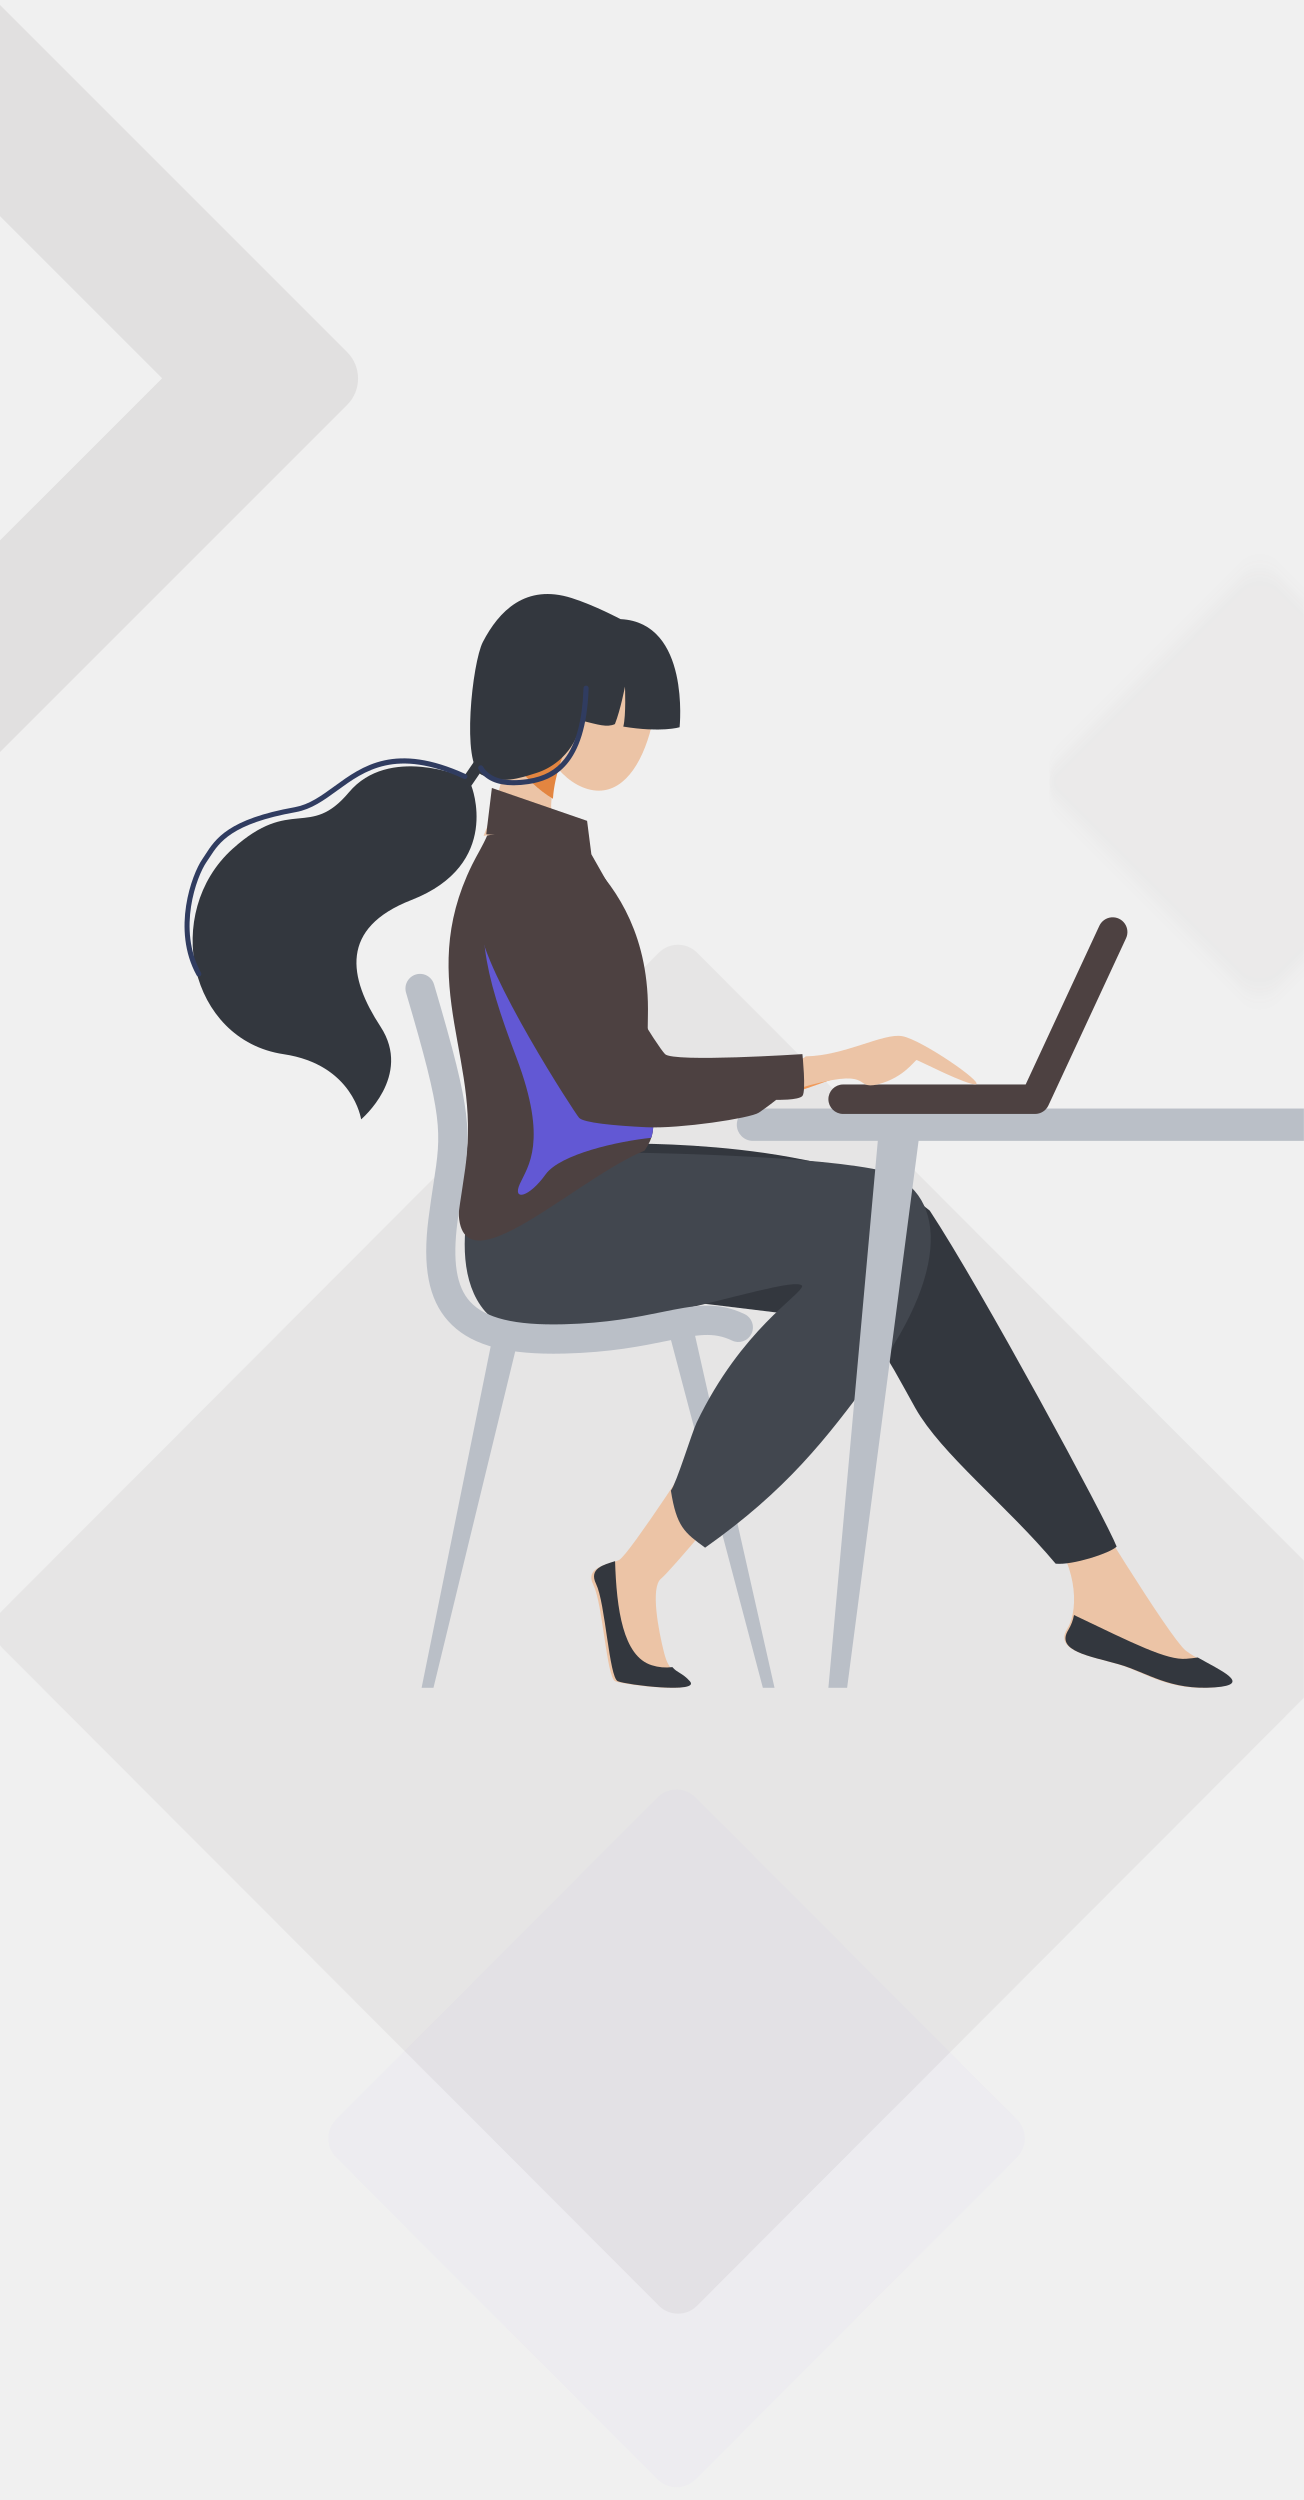
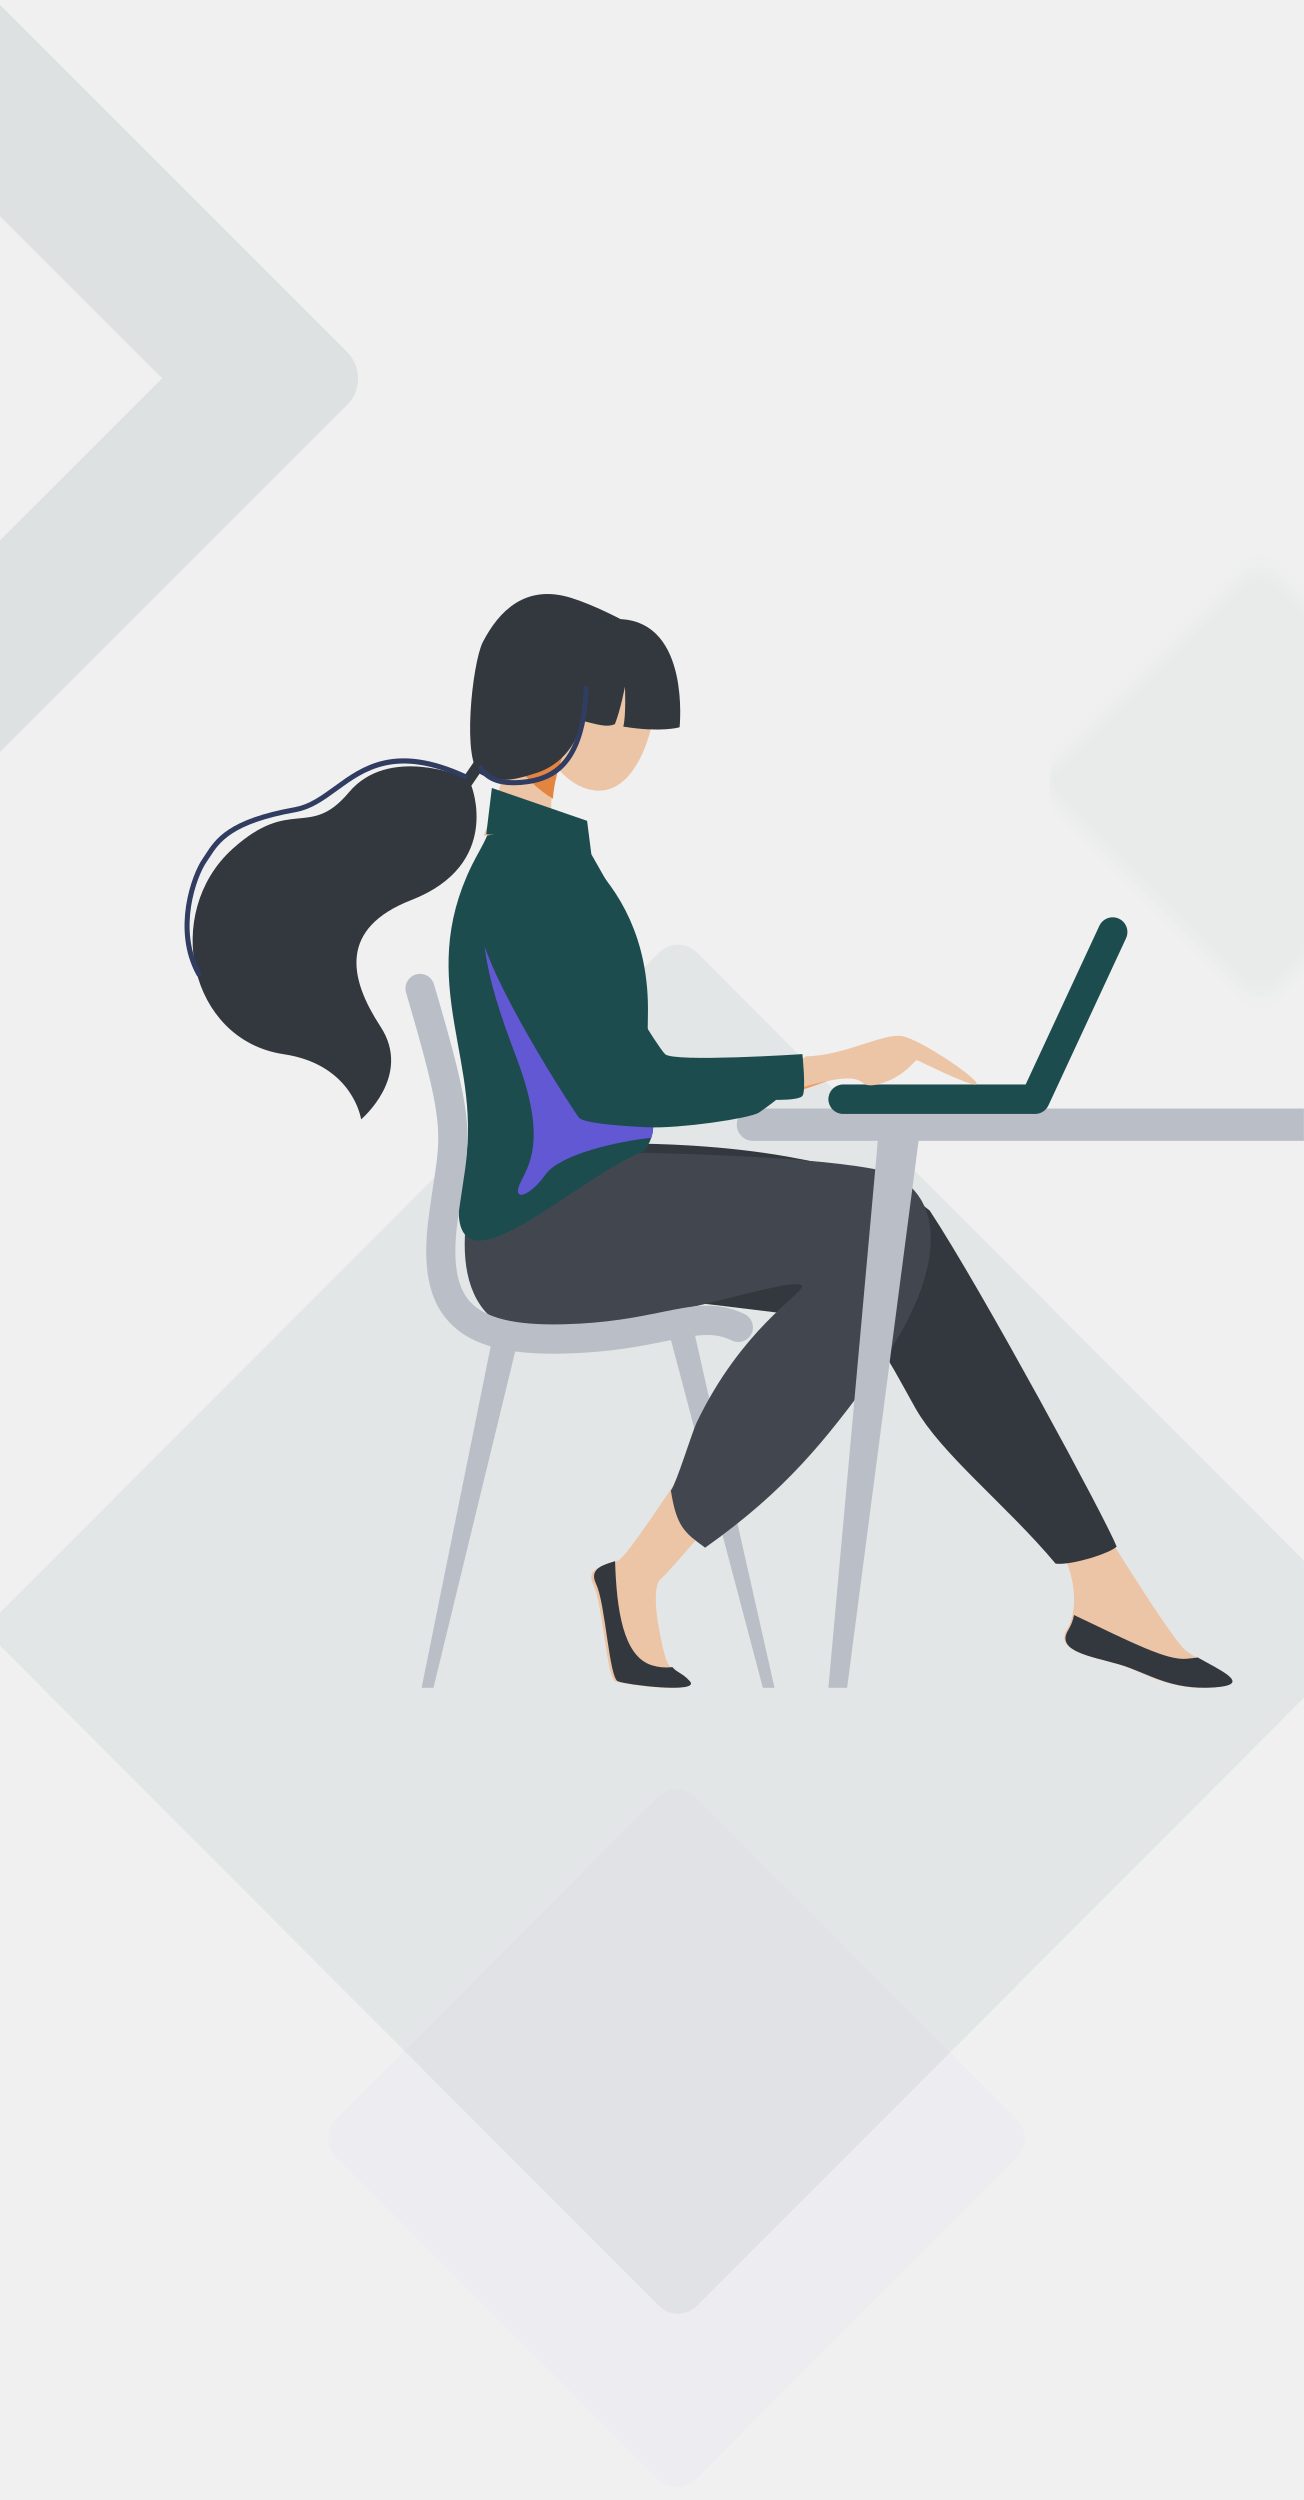
<svg xmlns="http://www.w3.org/2000/svg" xmlns:xlink="http://www.w3.org/1999/xlink" width="484px" height="928px" viewBox="0 0 484 928" version="1.1">
  <defs>
    <rect id="path-1" x="0" y="0" width="484" height="928" />
    <filter x="-7.7%" y="-7.7%" width="115.4%" height="115.4%" filterUnits="objectBoundingBox" id="filter-3">
      <feGaussianBlur stdDeviation="3" in="SourceGraphic" />
    </filter>
  </defs>
  <g id="📝-Pages-New" stroke="none" stroke-width="1" fill="none" fill-rule="evenodd">
    <g id="Create-Account" transform="translate(0, -120)">
      <g id="Illustrations" transform="translate(0, 37)">
        <g id="illustration" transform="translate(0, 83)">
          <mask id="mask-2" fill="white">
            <use xlink:href="#path-1" />
          </mask>
          <g id="Mask" />
          <g id="Shape" mask="url(#mask-2)">
            <g transform="translate(171.7812, 447.6396) rotate(-270) translate(-171.7812, -447.6396) translate(-308.2188, 68.63965)" id="Rectangle">
              <path d="M741.645,205.146 L910.489,205.303 C916.004,205.308 920.474,209.778 920.479,215.294 L920.636,384.137 C920.641,389.66 916.168,394.141 910.645,394.146 C910.639,394.146 910.633,394.146 910.627,394.146 L741.783,393.99 C736.268,393.985 731.798,389.515 731.793,383.999 L731.636,215.156 C731.631,209.633 736.104,205.152 741.627,205.146 C741.633,205.146 741.639,205.146 741.645,205.146 Z" fill="#7666F8" fill-rule="evenodd" opacity="0.026" transform="translate(826.136, 299.6463) rotate(-45) translate(-826.136, -299.6463) " />
-               <path d="M274.258,24.85 L370.793,24.939 C376.309,24.944 380.779,29.414 380.784,34.93 L380.873,131.465 C380.878,136.988 376.405,141.469 370.883,141.474 C370.876,141.474 370.87,141.474 370.864,141.474 L274.329,141.385 C268.814,141.379 264.344,136.909 264.339,131.394 L264.249,34.859 C264.244,29.336 268.717,24.855 274.24,24.85 C274.246,24.85 274.252,24.85 274.258,24.85 Z" fill="#4D4141" fill-rule="evenodd" opacity="0.038" filter="url(#filter-3)" transform="translate(322.5612, 83.16192) rotate(-45) translate(-322.5612, -83.16192) " />
-               <path d="M464.544,116.53 L809.409,116.85 C814.925,116.855 819.395,121.325 819.4,126.841 L819.72,471.706 C819.725,477.229 815.252,481.71 809.729,481.715 C809.723,481.715 809.717,481.715 809.711,481.715 L464.846,481.395 C459.33,481.39 454.86,476.92 454.855,471.404 L454.535,126.54 C454.53,121.017 459.003,116.535 464.526,116.53 C464.532,116.53 464.538,116.53 464.544,116.53 Z" fill="#4D4141" fill-rule="evenodd" opacity="0.066" transform="translate(637.1275, 299.1227) rotate(-45) translate(-637.1275, -299.1227) " />
-               <path d="M281.011,462.801 C288.681,462.801 294.898,469.006 294.898,476.661 L294.898,692.882 C294.898,700.537 288.681,706.742 281.011,706.742 L64.389,706.742 C56.72,706.742 50.503,700.537 50.503,692.882 L50.503,476.661 C50.503,469.006 56.72,462.801 64.389,462.801 L281.011,462.801 Z M239.353,518.241 L106.047,518.241 L106.047,651.3 L239.353,651.3 L239.353,518.241 Z" fill="#4D4141" fill-rule="nonzero" opacity="0.09" transform="translate(172.7002, 584.7714) rotate(-45) translate(-172.7002, -584.7714) " />
+               <path d="M274.258,24.85 L370.793,24.939 C376.309,24.944 380.779,29.414 380.784,34.93 L380.873,131.465 C380.878,136.988 376.405,141.469 370.883,141.474 C370.876,141.474 370.87,141.474 370.864,141.474 L274.329,141.385 C268.814,141.379 264.344,136.909 264.339,131.394 L264.249,34.859 C264.244,29.336 268.717,24.855 274.24,24.85 C274.246,24.85 274.252,24.85 274.258,24.85 Z" fill="#1D4C4F" fill-rule="evenodd" opacity="0.038" filter="url(#filter-3)" transform="translate(322.5612, 83.16192) rotate(-45) translate(-322.5612, -83.16192) " />
+               <path d="M464.544,116.53 L809.409,116.85 C814.925,116.855 819.395,121.325 819.4,126.841 L819.72,471.706 C819.725,477.229 815.252,481.71 809.729,481.715 C809.723,481.715 809.717,481.715 809.711,481.715 L464.846,481.395 C459.33,481.39 454.86,476.92 454.855,471.404 L454.535,126.54 C454.53,121.017 459.003,116.535 464.526,116.53 C464.532,116.53 464.538,116.53 464.544,116.53 Z" fill="#1D4C4F" fill-rule="evenodd" opacity="0.066" transform="translate(637.1275, 299.1227) rotate(-45) translate(-637.1275, -299.1227) " />
+               <path d="M281.011,462.801 C288.681,462.801 294.898,469.006 294.898,476.661 L294.898,692.882 C294.898,700.537 288.681,706.742 281.011,706.742 L64.389,706.742 C56.72,706.742 50.503,700.537 50.503,692.882 L50.503,476.661 C50.503,469.006 56.72,462.801 64.389,462.801 L281.011,462.801 Z M239.353,518.241 L106.047,518.241 L106.047,651.3 L239.353,651.3 L239.353,518.241 Z" fill="#1D4C4F" fill-rule="nonzero" opacity="0.09" transform="translate(172.7002, 584.7714) rotate(-45) translate(-172.7002, -584.7714) " />
            </g>
          </g>
          <g id="Untitled-1" mask="url(#mask-2)">
            <g transform="translate(322, 423.5) scale(-1, 1) translate(-322, -423.5) translate(68, 220)">
              <rect id="Rectangle" fill="#BABFC7" fill-rule="evenodd" x="0.5" y="191.5" width="302" height="12" rx="6" />
              <path d="M374.566,41.156 C378.646,55.297 368.685,69.869 357.716,72.93 C346.747,75.991 338.915,66.384 334.835,52.243 C330.754,38.102 336.344,24.16 347.316,21.099 C358.289,18.037 370.49,27.019 374.566,41.156 Z" id="Path" fill="#ECC4A6" fill-rule="nonzero" />
              <path d="M314.941,314.5 C314.941,314.5 342.479,357.212 346.2,359.071 C349.922,360.929 359.217,361.389 355.732,368.343 C352.247,375.296 350.85,402.699 347.609,404.093 C344.367,405.488 316.461,408.729 320.646,404.093 C324.832,399.457 327.404,401.775 329.516,393.415 C331.629,385.055 334.592,369.27 330.642,366.021 C326.693,362.772 302.5,333.546 302.5,333.546 L314.941,314.5 Z" id="Path" fill="#ECC4A6" fill-rule="nonzero" />
              <path d="M175.522,332.5 C175.522,332.5 142.054,387.732 135.854,392.696 C129.655,397.661 109.208,405.112 125.938,406.351 C142.668,407.591 150.728,400.767 161.266,397.661 C171.805,394.555 184.815,392.696 179.857,384.63 C174.899,376.563 176.96,358.95 187.65,347.778 C198.339,336.605 175.522,332.5 175.522,332.5 Z" id="Path" fill="#ECC4A6" fill-rule="nonzero" />
              <path d="M346.709,204.542 C346.709,204.542 263.767,202.372 230.883,229.371 C211.648,258.546 165.116,344.628 161.5,354.099 C163.982,356.582 177.944,361.071 184.146,360.44 C202.452,338.609 226.644,319.729 236.265,302.604 C248.125,281.497 251.78,270.946 271.011,269.082 C290.243,267.219 333.681,261.014 346.709,261.014 C359.738,261.014 346.709,204.542 346.709,204.542 Z" id="Path" fill="#33373E" fill-rule="evenodd" />
              <polygon id="Path" fill="#BABFC7" fill-rule="evenodd" points="419.5 406.5 415.094 406.5 383.5 276.5 393.192 276.5" />
              <polygon id="Path" fill="#BABFC7" fill-rule="evenodd" points="288.5 406.5 292.831 406.5 328.5 271.5 318.962 271.5" />
              <path d="M393.965,199.5 L345.631,207.81 C345.631,207.81 281.401,208.398 252.039,213.851 C225.328,218.804 221.381,249.041 252.039,290.693 C269.448,314.348 284.167,333.231 314.267,354.5 C321.927,348.897 324.853,346.766 326.972,333.301 C324.791,330.323 319.152,311.695 317.402,308.049 C300.754,273.369 278.529,260.754 278.207,257.344 C281.936,251.303 377.041,288.837 395.952,266.756 C414.025,245.673 393.965,199.5 393.965,199.5 Z" id="Path" fill="#42474F" fill-rule="evenodd" />
-               <path d="M395.121,90.048 C382.403,88.267 369.448,90.682 357.335,99.432 C346.746,110.202 334.768,127.964 335.501,157.263 C336.435,194.468 329.731,196.859 336.722,207.091 C365.877,219.088 415.742,270.731 403.997,215.384 C395.498,175.312 422.648,145.437 400.744,100.984 C398.96,97.366 396.734,93.859 395.121,90.048 Z" id="Path" fill="#4D4141" fill-rule="evenodd" />
+               <path d="M395.121,90.048 C382.403,88.267 369.448,90.682 357.335,99.432 C346.746,110.202 334.768,127.964 335.501,157.263 C336.435,194.468 329.731,196.859 336.722,207.091 C365.877,219.088 415.742,270.731 403.997,215.384 C395.498,175.312 422.648,145.437 400.744,100.984 C398.96,97.366 396.734,93.859 395.121,90.048 Z" id="Path" fill="#1D4C4F" fill-rule="evenodd" />
              <path d="M335.498,171.112 C334.93,190.544 332.176,196.271 334.281,202.362 C346.208,203.575 368.021,208.333 373.471,215.932 C379.695,224.628 385.919,225.869 383.029,219.452 C380.139,213.036 372.432,203.916 384.278,172.643 C396.123,141.37 401.733,120.247 390.113,98.5 L335.498,171.112 Z" id="Path" fill="#6258D4" fill-rule="evenodd" />
              <path d="M396.5,90.246 C388.623,72.001 386.689,51.5 386.689,51.5 L366.069,57.461 C366.069,57.461 377.767,83.144 366.537,92.318 C363.736,94.578 361.054,96.975 358.5,99.5 C370.682,90.872 383.71,88.49 396.5,90.246 Z" id="Path" fill="#ECC4A6" fill-rule="nonzero" />
              <path d="M386.697,55.273 C385.478,54.211 383.97,52.886 382.346,51.5 L365.535,56.358 L365.5,56.445 C365.89,57.355 370.175,67.105 370.748,76.5 C375.758,73.531 381.239,68.692 387.5,60.237 C387.177,58.36 386.908,56.685 386.697,55.273 Z" id="Path" fill="#E38540" fill-rule="nonzero" />
              <path d="M381.471,96.089 C360.285,103.481 362.634,125.826 343.132,158.73 C333.041,175.768 323.681,175.515 323.681,175.515 C306.199,175.425 288.737,174.32 271.384,172.204 C253.457,170.013 252.321,175.347 264.77,179.806 C289.917,188.798 316.009,198.482 337.052,196.147 C358.094,193.813 394.076,140.121 395.931,126.145 C398.499,106.827 392.142,92.358 381.471,96.089 Z" id="Path" fill="#F09959" fill-rule="nonzero" />
              <path d="M370.55,282.5 C369.239,282.5 367.901,282.5 366.524,282.449 C349.356,282.022 337.673,279.637 328.283,277.721 C317.319,275.483 311.266,274.248 304.251,277.624 C301.552,278.919 298.319,277.771 297.03,275.06 C295.741,272.349 296.884,269.101 299.583,267.807 C309.885,262.865 318.506,264.625 330.437,267.061 C339.413,268.89 350.579,271.171 366.791,271.575 C384.937,272.03 396.002,269.326 401.598,263.078 C406.595,257.511 408.056,248.159 406.196,233.645 C405.562,228.68 404.924,224.55 404.363,220.902 C402.781,210.622 401.737,203.807 403.033,193.317 C404.232,183.566 407.449,170.574 414.894,145.387 C415.447,143.524 416.947,142.099 418.829,141.648 C420.711,141.198 422.689,141.79 424.019,143.202 C425.348,144.615 425.827,146.632 425.274,148.495 C411.402,195.431 412.125,200.004 415.068,219.243 C415.637,222.953 416.282,227.157 416.936,232.262 C419.229,250.16 416.909,262.266 409.638,270.367 C402.162,278.7 390.019,282.5 370.55,282.5 Z" id="Path" fill="#BABFC7" fill-rule="evenodd" />
              <path d="M177.335,379.5 C154.927,390.197 142.865,396.327 135.685,395.744 C133.988,395.607 132.563,395.435 131.392,395.256 C123.4,399.866 110.648,405.318 124.997,406.354 C141.882,407.573 150.01,400.86 160.644,397.805 C171.278,394.75 184.406,392.921 179.403,384.986 C178.388,383.29 177.688,381.433 177.335,379.5 L177.335,379.5 Z" id="Path" fill="#33373E" fill-rule="evenodd" />
              <path d="M347.686,359.5 C347.145,377.24 344.749,394.82 334.075,398.134 C331.596,398.929 328.977,399.166 326.399,398.828 C324.721,400.939 322.672,400.963 319.924,404.069 C315.771,408.752 343.448,405.478 346.676,404.069 C349.904,402.66 351.282,374.992 354.737,367.956 C357.581,362.185 351.862,360.835 347.686,359.5 Z" id="Path" fill="#33373E" fill-rule="evenodd" />
-               <path d="M263.032,193.5 L191.785,193.5 C189.659,193.499 187.725,192.264 186.829,190.335 L158.037,128.335 C157.186,126.558 157.356,124.462 158.481,122.845 C159.606,121.228 161.512,120.342 163.473,120.523 C165.433,120.705 167.144,121.928 167.953,123.724 L195.273,182.558 L263.032,182.558 C266.052,182.558 268.5,185.007 268.5,188.029 C268.5,191.05 266.052,193.5 263.032,193.5 L263.032,193.5 Z" id="Path" fill="#4D4141" fill-rule="evenodd" />
+               <path d="M263.032,193.5 L191.785,193.5 C189.659,193.499 187.725,192.264 186.829,190.335 L158.037,128.335 C157.186,126.558 157.356,124.462 158.481,122.845 C159.606,121.228 161.512,120.342 163.473,120.523 C165.433,120.705 167.144,121.928 167.953,123.724 L195.273,182.558 L263.032,182.558 C266.052,182.558 268.5,185.007 268.5,188.029 C268.5,191.05 266.052,193.5 263.032,193.5 L263.032,193.5 Z" id="Path" fill="#1D4C4F" fill-rule="evenodd" />
              <path d="M276.893,172.117 C262.488,171.907 248.205,163.378 241.108,164.624 C234.011,165.87 210.837,181.837 213.752,182.458 C216.668,183.079 235.051,173.623 235.695,173.479 C236.34,173.336 240.287,180.028 250.1,182.485 C259.913,184.943 250.167,175.183 280.582,184.306 C300.341,190.242 276.893,172.117 276.893,172.117 Z" id="Path" fill="#ECC4A6" fill-rule="nonzero" />
-               <path d="M393.418,72.5 L395.5,89.677 C395.5,89.677 377.181,90.795 368.067,96.055 C358.953,101.315 345.5,116.5 345.5,116.5 L356.488,97.106 L358.074,84.697 L393.418,72.5 Z" id="Path" fill="#4D4141" fill-rule="evenodd" />
-               <path d="M385.319,93.839 C371.57,91.265 365.21,103.569 356.297,123.659 C347.383,143.748 332.168,168.141 329.134,171.289 C326.099,174.437 278.145,171.289 278.145,171.289 C278.145,171.289 276.694,185.164 278.145,186.82 C279.596,188.475 287.885,188.269 287.885,188.269 C287.885,188.269 291.203,190.917 294.311,193.011 C297.419,195.104 323.748,199.039 335.975,198.438 C348.202,197.837 359.401,196.779 361.058,194.914 C362.715,193.05 396.087,141.694 398.163,123.264 C400.239,104.833 392.334,95.157 385.319,93.839 Z" id="Path" fill="#4D4141" fill-rule="evenodd" />
+               <path d="M393.418,72.5 L395.5,89.677 C395.5,89.677 377.181,90.795 368.067,96.055 C358.953,101.315 345.5,116.5 345.5,116.5 L356.488,97.106 L358.074,84.697 L393.418,72.5 Z" id="Path" fill="#1D4C4F" fill-rule="evenodd" />
+               <path d="M385.319,93.839 C371.57,91.265 365.21,103.569 356.297,123.659 C347.383,143.748 332.168,168.141 329.134,171.289 C326.099,174.437 278.145,171.289 278.145,171.289 C278.145,171.289 276.694,185.164 278.145,186.82 C279.596,188.475 287.885,188.269 287.885,188.269 C287.885,188.269 291.203,190.917 294.311,193.011 C297.419,195.104 323.748,199.039 335.975,198.438 C348.202,197.837 359.401,196.779 361.058,194.914 C362.715,193.05 396.087,141.694 398.163,123.264 C400.239,104.833 392.334,95.157 385.319,93.839 Z" id="Path" fill="#1D4C4F" fill-rule="evenodd" />
              <path d="M345.657,9.821 C319.657,11.06 323.732,49.956 323.732,49.956 C323.732,49.956 330.488,52.032 344.633,49.713 C343.546,45.537 344.012,34.871 344.012,34.871 C344.012,34.871 345.657,43.527 347.745,48.783 C350.733,50.149 354.117,48.937 359.872,47.556 C362.825,59.905 371.172,65.138 376.888,66.924 C383.202,68.9 389.884,71.254 397.346,67.542 C404.808,63.829 400.707,25.902 396.745,18.273 C390.796,6.827 380.912,-3.423 363.81,1.987 C355.234,4.704 345.657,9.821 345.657,9.821 Z" id="Path" fill="#33373E" fill-rule="nonzero" />
              <path d="M390.5,56.261 L401.038,71.661 C401.038,71.661 389.362,100.865 423.317,114.099 C449.911,124.463 446.776,142.721 434.762,161.071 C422.748,179.421 441.954,195.5 441.954,195.5 C441.954,195.5 444.88,175.159 470.721,171.317 C505.953,166.084 515.929,118.727 489.615,95.048 C467.836,75.454 461.214,91.683 446.473,74.099 C431.731,56.515 403.907,68.389 403.907,68.389 L393.707,53.5 L390.5,56.261 Z" id="Path" fill="#33373E" fill-rule="nonzero" />
              <path d="M502.209,142.5 C502.05,142.501 501.894,142.462 501.755,142.385 C501.533,142.268 501.368,142.068 501.295,141.83 C501.222,141.592 501.248,141.334 501.367,141.115 C510.289,124.92 503.012,105.3 499.346,99.984 C498.958,99.422 498.59,98.849 498.183,98.245 C494.579,92.667 490.095,85.727 466.171,81.453 C460.407,80.426 455.74,77.029 450.803,73.432 C440.601,66.004 429.035,57.583 403.911,69.055 C403.599,69.229 403.214,69.214 402.917,69.015 C402.62,68.816 402.462,68.468 402.508,68.116 C402.554,67.764 402.797,67.467 403.136,67.35 C429.271,55.425 441.311,64.188 451.935,71.921 C456.695,75.383 461.19,78.657 466.52,79.614 C491.259,84.031 495.999,91.355 499.789,97.237 C500.176,97.83 500.533,98.391 500.906,98.93 C504.75,104.496 512.387,125.054 503.027,142.015 C502.862,142.311 502.55,142.496 502.209,142.5 L502.209,142.5 Z" id="Path" fill="#303C60" fill-rule="nonzero" />
              <path d="M385.359,71.5 C383.504,71.489 381.653,71.339 379.82,71.053 C370.698,69.688 358.461,64.51 357.5,35.428 C357.511,34.924 357.914,34.517 358.418,34.501 C358.922,34.484 359.351,34.864 359.395,35.365 C359.785,47.355 362.17,56.222 366.471,61.727 C369.736,65.91 374.068,68.277 380.093,69.179 C388.535,70.443 394.131,68.888 396.723,64.553 C396.898,64.26 397.216,64.082 397.557,64.087 C397.898,64.091 398.211,64.277 398.378,64.574 C398.545,64.872 398.54,65.236 398.366,65.529 C395.988,69.498 391.625,71.5 385.359,71.5 Z" id="Path" fill="#303C60" fill-rule="nonzero" />
              <polygon id="Path" fill="#BABFC7" fill-rule="evenodd" points="268.5 406.5 261.548 406.5 234.5 199.5 249.795 199.5" />
            </g>
          </g>
        </g>
      </g>
    </g>
  </g>
</svg>
